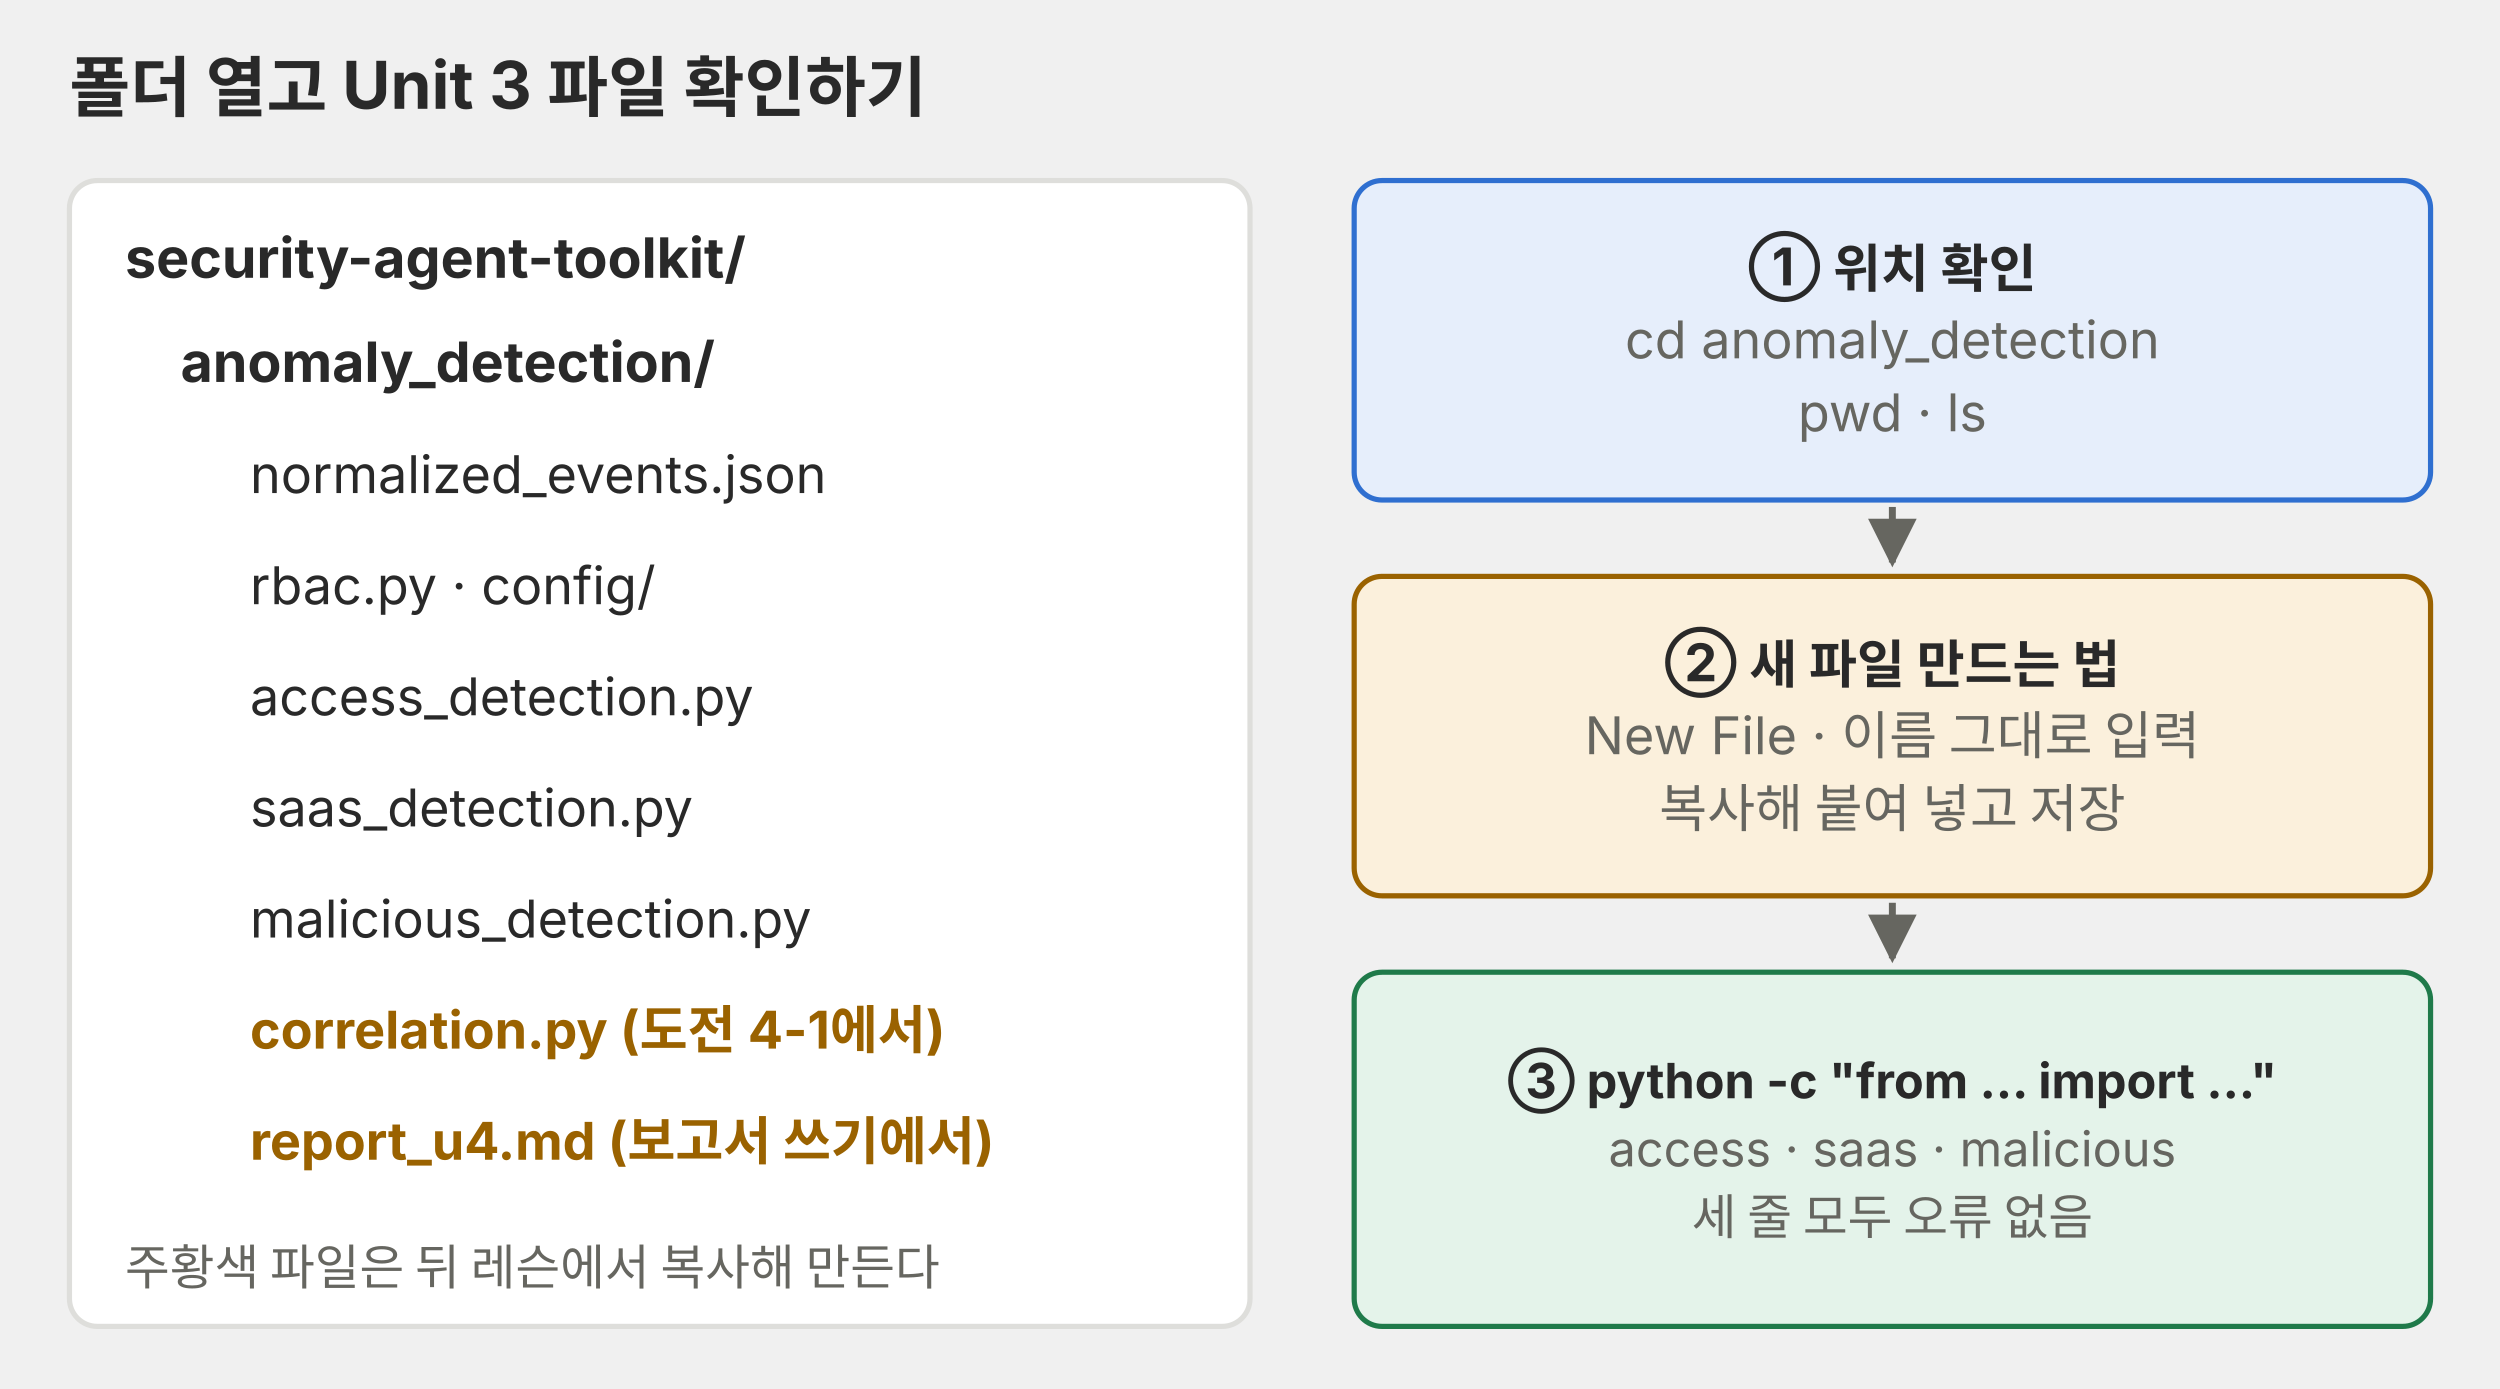
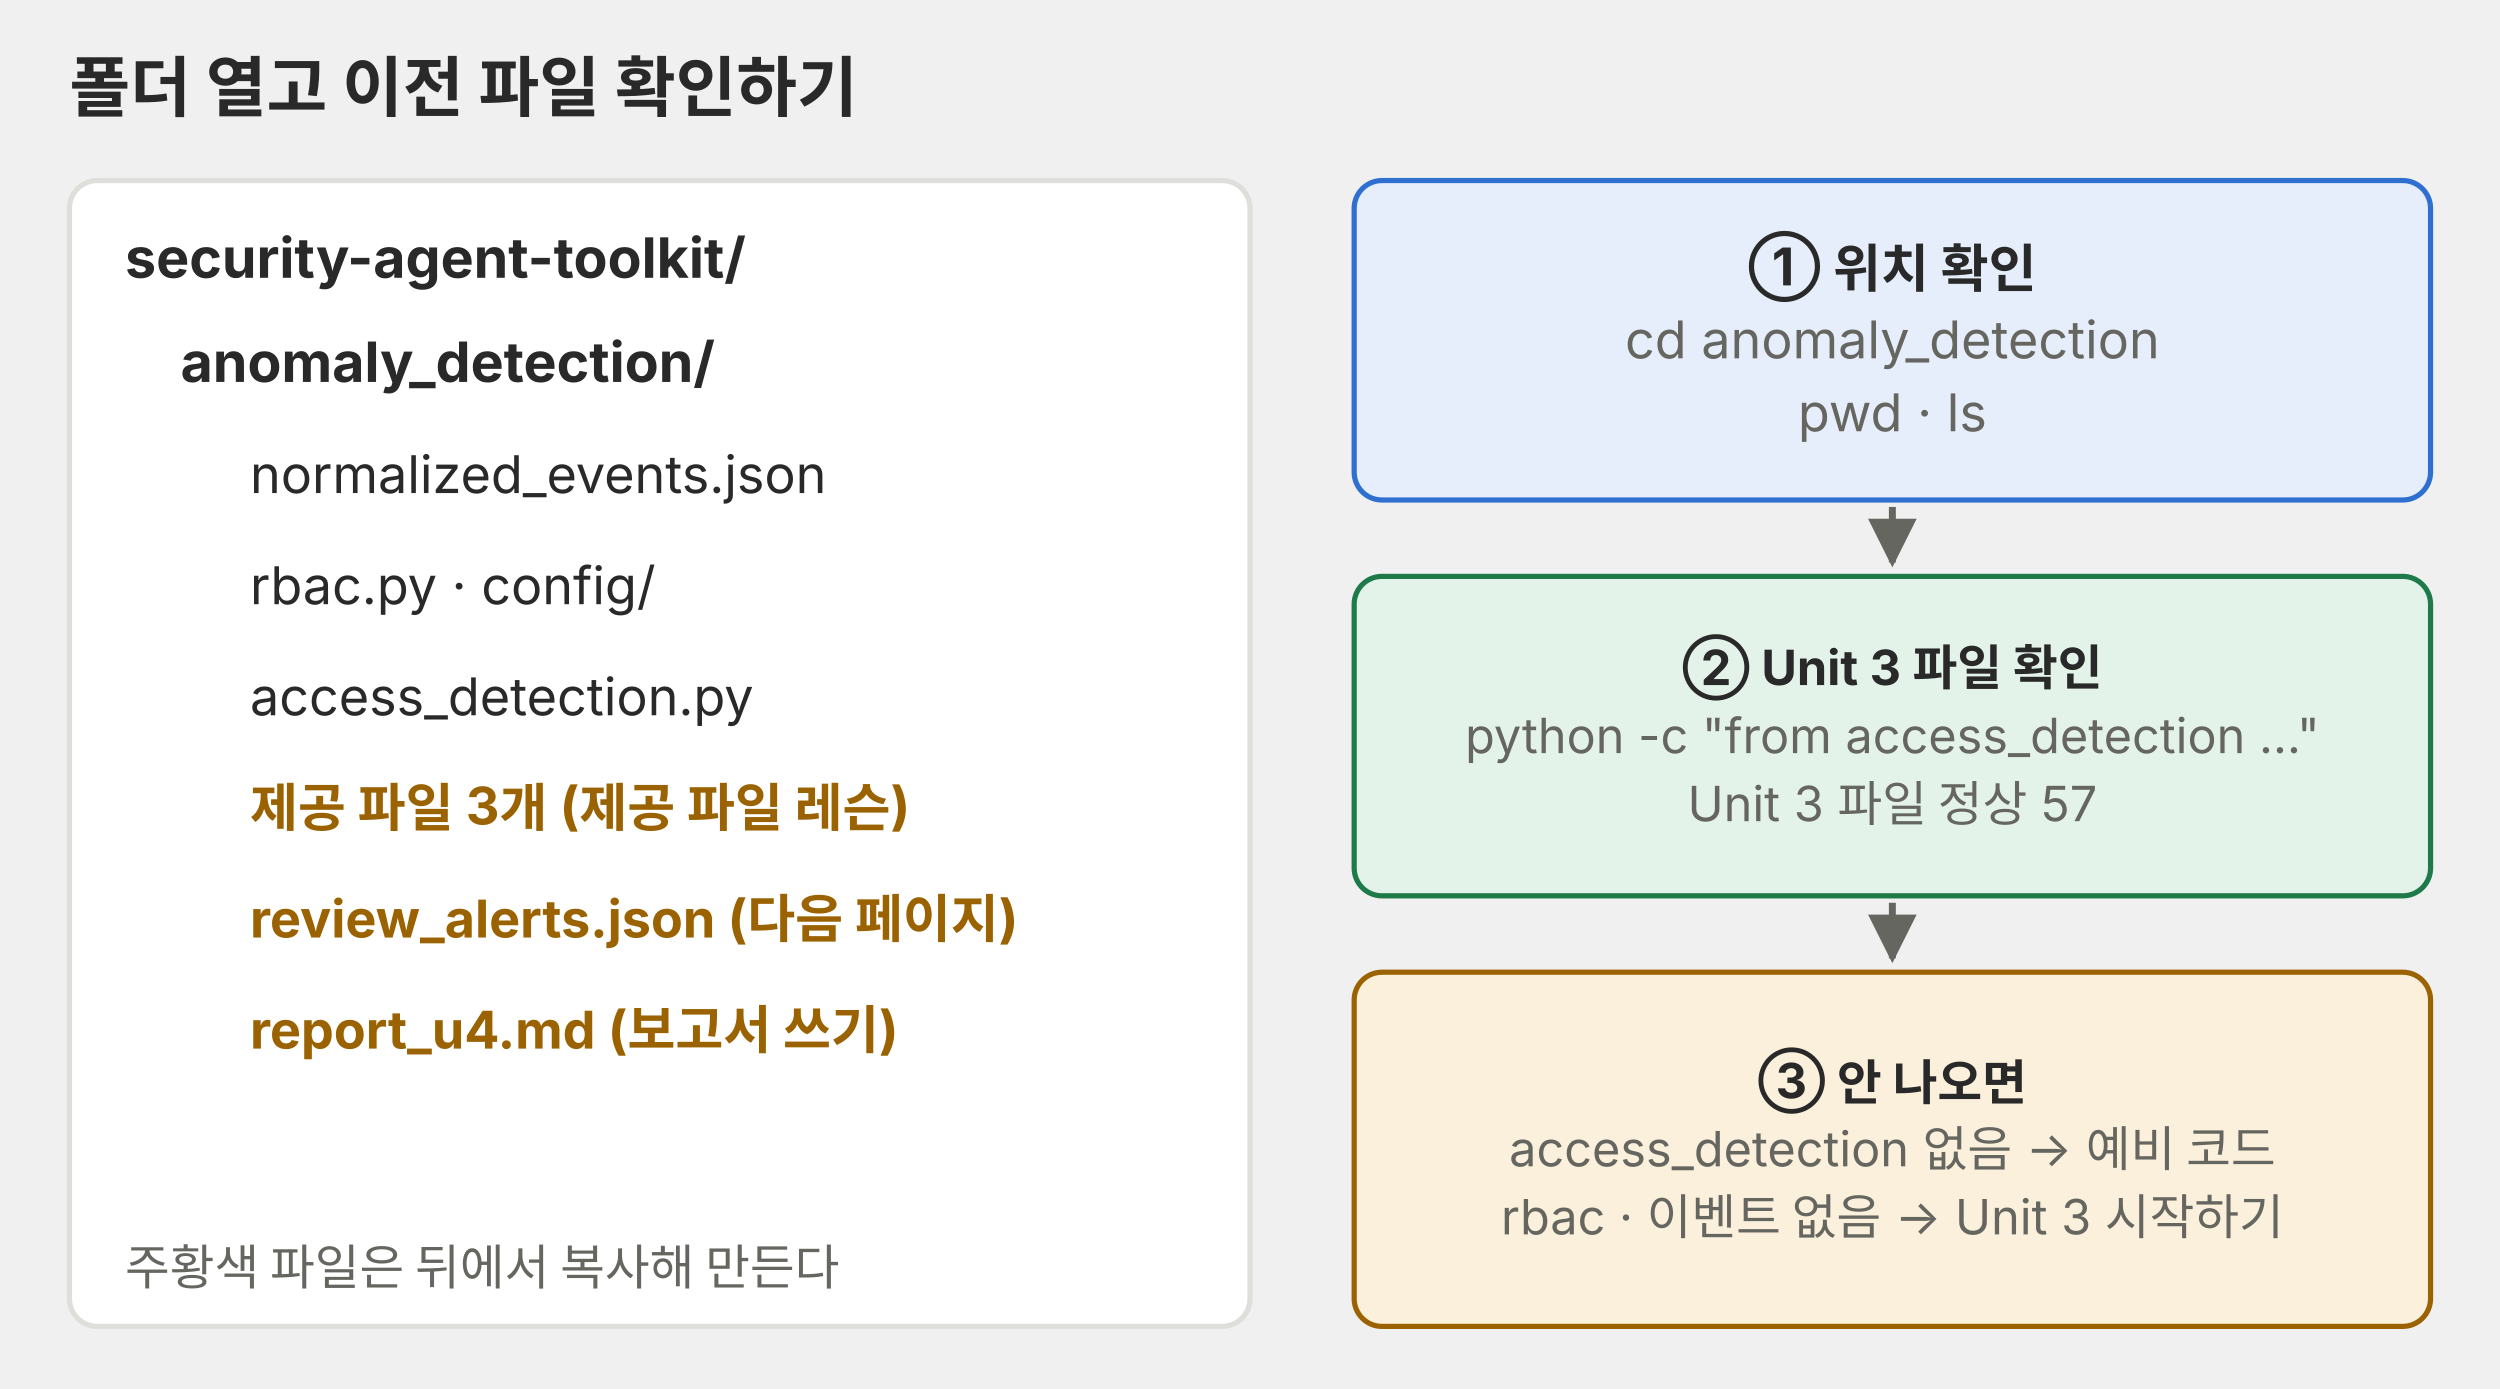
<svg xmlns="http://www.w3.org/2000/svg" viewBox="0 0 720 400" role="img" font-family="Pretendard, 'Noto Sans KR', -apple-system, 'Segoe UI', sans-serif">
  <defs>
    <marker id="a-p02" viewBox="0 0 10 10" refX="9" refY="5" markerWidth="7" markerHeight="7" orient="auto-start-reverse">
      <path d="M0 0L10 5L0 10z" fill="#666660" />
    </marker>
  </defs>
-   <text x="20" y="32" font-size="19" text-anchor="start" fill="#292929" font-weight="700">폴더 열고 Unit 3 파일 확인하기</text>
+   <text x="20" y="32" font-size="19" text-anchor="start" fill="#292929" font-weight="700">폴더 열고 이전 파일 확인하기</text>
  <rect x="20" y="52" width="340" height="330" rx="8" fill="#ffffff" stroke="#dededb" stroke-width="1.5" />
  <text x="36" y="80" font-size="16" text-anchor="start" fill="#292929" font-weight="700">security-agent-toolkit/</text>
  <text x="52" y="110" font-size="16" text-anchor="start" fill="#292929" font-weight="700">anomaly_detection/</text>
  <text x="72" y="142" font-size="15" text-anchor="start" fill="#292929">normalized_events.json</text>
  <text x="72" y="174" font-size="15" text-anchor="start" fill="#292929">rbac.py · config/</text>
  <text x="72" y="206" font-size="15" text-anchor="start" fill="#292929">access_detection.py</text>
-   <text x="72" y="238" font-size="15" text-anchor="start" fill="#292929">saas_detection.py</text>
-   <text x="72" y="270" font-size="15" text-anchor="start" fill="#292929">malicious_detection.py</text>
-   <text x="72" y="302" font-size="15" text-anchor="start" fill="#9a6200" font-weight="700">correlation.py (도전 4-1에서)</text>
-   <text x="72" y="334" font-size="15" text-anchor="start" fill="#9a6200" font-weight="700">report_u4.md (보고서 쓰기에서)</text>
-   <text x="36" y="370" font-size="14" text-anchor="start" fill="#666660">주황색 파일은 뒤 레슨에서 복사해 만든다</text>
+   <text x="72" y="238" font-size="15" text-anchor="start" fill="#9a6200" font-weight="700">제공 파일 3개 (제공 파일 레슨)</text>
+   <text x="72" y="270" font-size="15" text-anchor="start" fill="#9a6200" font-weight="700">review_alerts.json (다음 페이지)</text>
+   <text x="72" y="302" font-size="15" text-anchor="start" fill="#9a6200" font-weight="700">report_u4.md (보고서 쓰기)</text>
+   <text x="36" y="370" font-size="14" text-anchor="start" fill="#666660">주황색 파일은 뒤에서 복사해 만든다</text>
  <rect x="390" y="52" width="310" height="92" rx="8" fill="#e6eefb" stroke="#2f6fd0" stroke-width="1.5" />
-   <text x="545" y="82.2" font-size="15" text-anchor="middle" fill="#292929" font-weight="700">① 위치 확인</text>
-   <text x="545" y="103.2" font-size="15" text-anchor="middle" fill="#666660">cd anomaly_detection</text>
-   <text x="545" y="124.2" font-size="15" text-anchor="middle" fill="#666660">pwd · ls</text>
-   <rect x="390" y="166" width="310" height="92" rx="8" fill="#fbf0dc" stroke="#9a6200" stroke-width="1.5" />
-   <text x="545" y="196.2" font-size="15" text-anchor="middle" fill="#292929" font-weight="700">② 새 파일 만드는 법</text>
-   <text x="545" y="217.2" font-size="15" text-anchor="middle" fill="#666660">New File · 이름 그대로 입력</text>
-   <text x="545" y="238.2" font-size="15" text-anchor="middle" fill="#666660">복사해 붙여 넣고 저장</text>
-   <rect x="390" y="280" width="310" height="102" rx="8" fill="#e4f3ea" stroke="#1f7a4a" stroke-width="1.5" />
-   <text x="545" y="316.3" font-size="14" text-anchor="middle" fill="#292929" font-weight="700">③ python -c "from … import …"</text>
-   <text x="545" y="335.9" font-size="14" text-anchor="middle" fill="#666660">access · saas · malicious</text>
-   <text x="545" y="355.5" font-size="14" text-anchor="middle" fill="#666660">세 줄 모두 오류 없음</text>
+   <text x="545.0" y="82.2" font-size="15" text-anchor="middle" fill="#292929" font-weight="700">① 위치 확인</text>
+   <text x="545.0" y="103.2" font-size="15" text-anchor="middle" fill="#666660">cd anomaly_detection</text>
+   <text x="545.0" y="124.2" font-size="15" text-anchor="middle" fill="#666660">pwd · ls</text>
+   <rect x="390" y="166" width="310" height="92" rx="8" fill="#e4f3ea" stroke="#1f7a4a" stroke-width="1.5" />
+   <text x="545.0" y="197.3" font-size="14" text-anchor="middle" fill="#292929" font-weight="700">② Unit 3 파일 확인</text>
+   <text x="545.0" y="216.9" font-size="14" text-anchor="middle" fill="#666660">python -c "from access_detection …"</text>
+   <text x="545.0" y="236.5" font-size="14" text-anchor="middle" fill="#666660">Unit 3 파일 정상 57</text>
+   <rect x="390" y="280" width="310" height="102" rx="8" fill="#fbf0dc" stroke="#9a6200" stroke-width="1.5" />
+   <text x="545.0" y="316.3" font-size="14" text-anchor="middle" fill="#292929" font-weight="700">③ 안 나오면</text>
+   <text x="545.0" y="335.9" font-size="14" text-anchor="middle" fill="#666660">access_detection 없음 → 예비 코드</text>
+   <text x="545.0" y="355.5" font-size="14" text-anchor="middle" fill="#666660">rbac · 이벤트 없음 → Unit 3 시작하기</text>
  <line x1="545" y1="146" x2="545" y2="162" stroke="#666660" stroke-width="2" marker-end="url(#a-p02)" />
  <line x1="545" y1="260" x2="545" y2="276" stroke="#666660" stroke-width="2" marker-end="url(#a-p02)" />
</svg>
